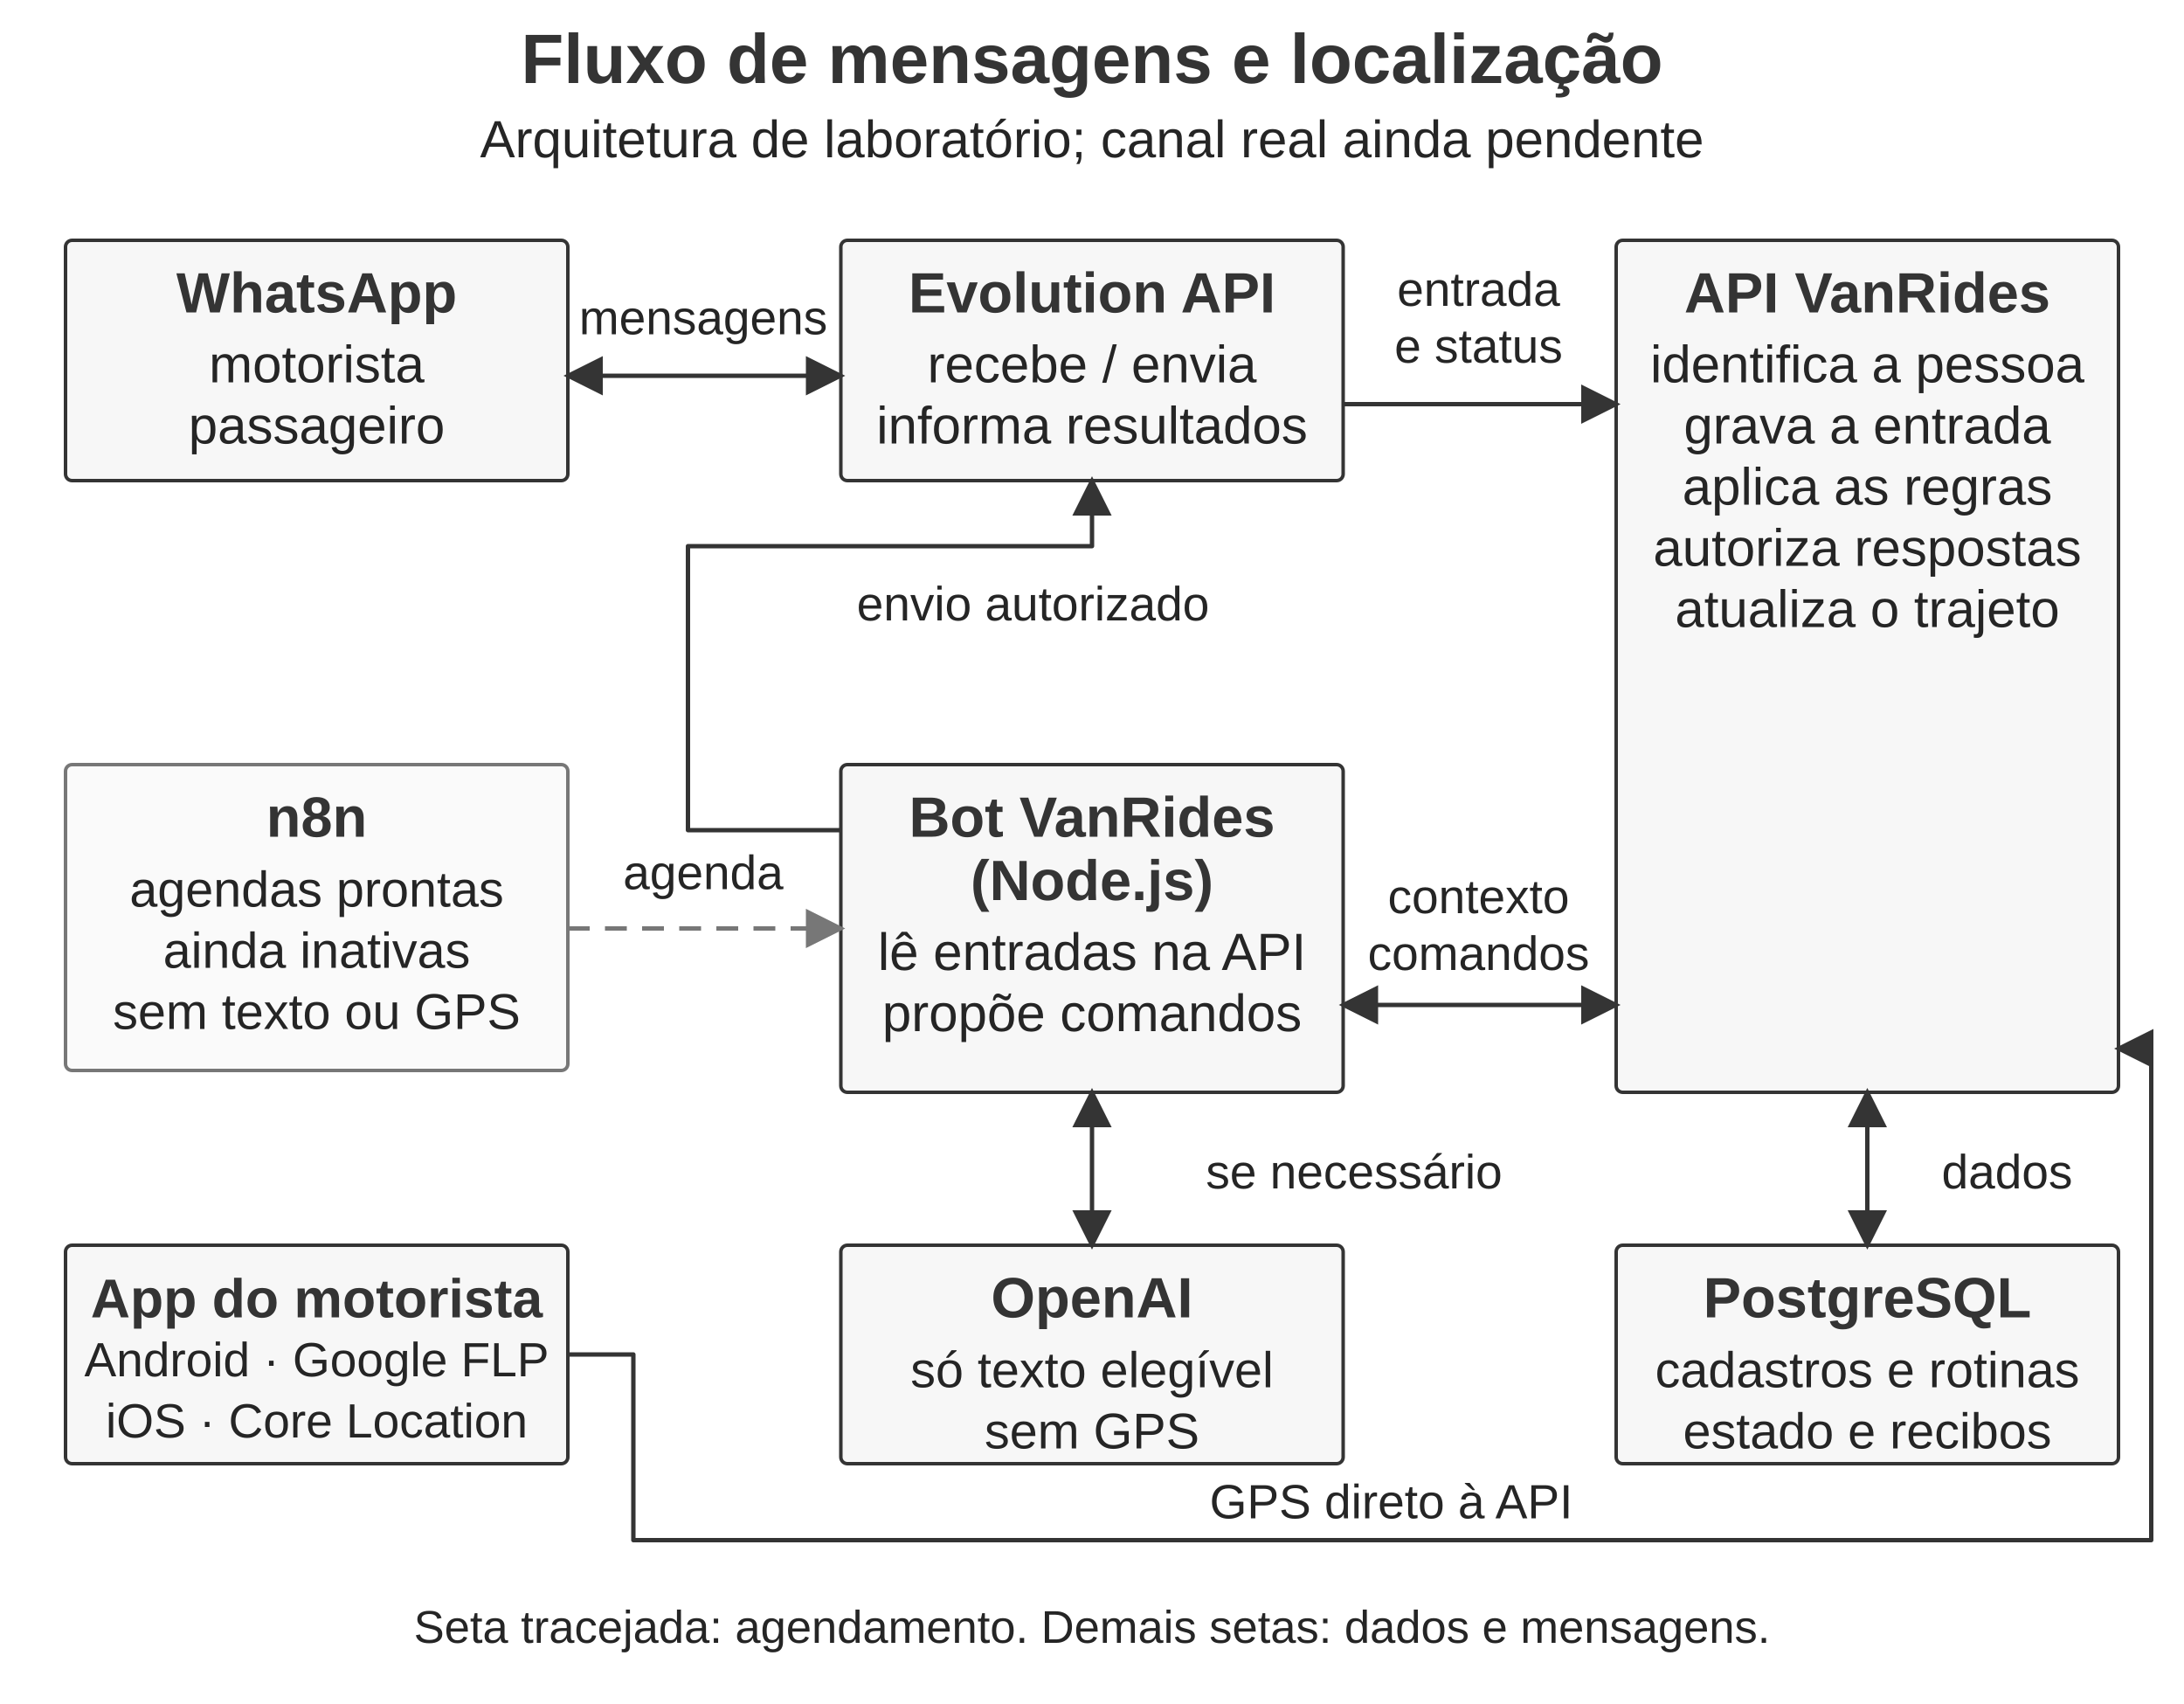
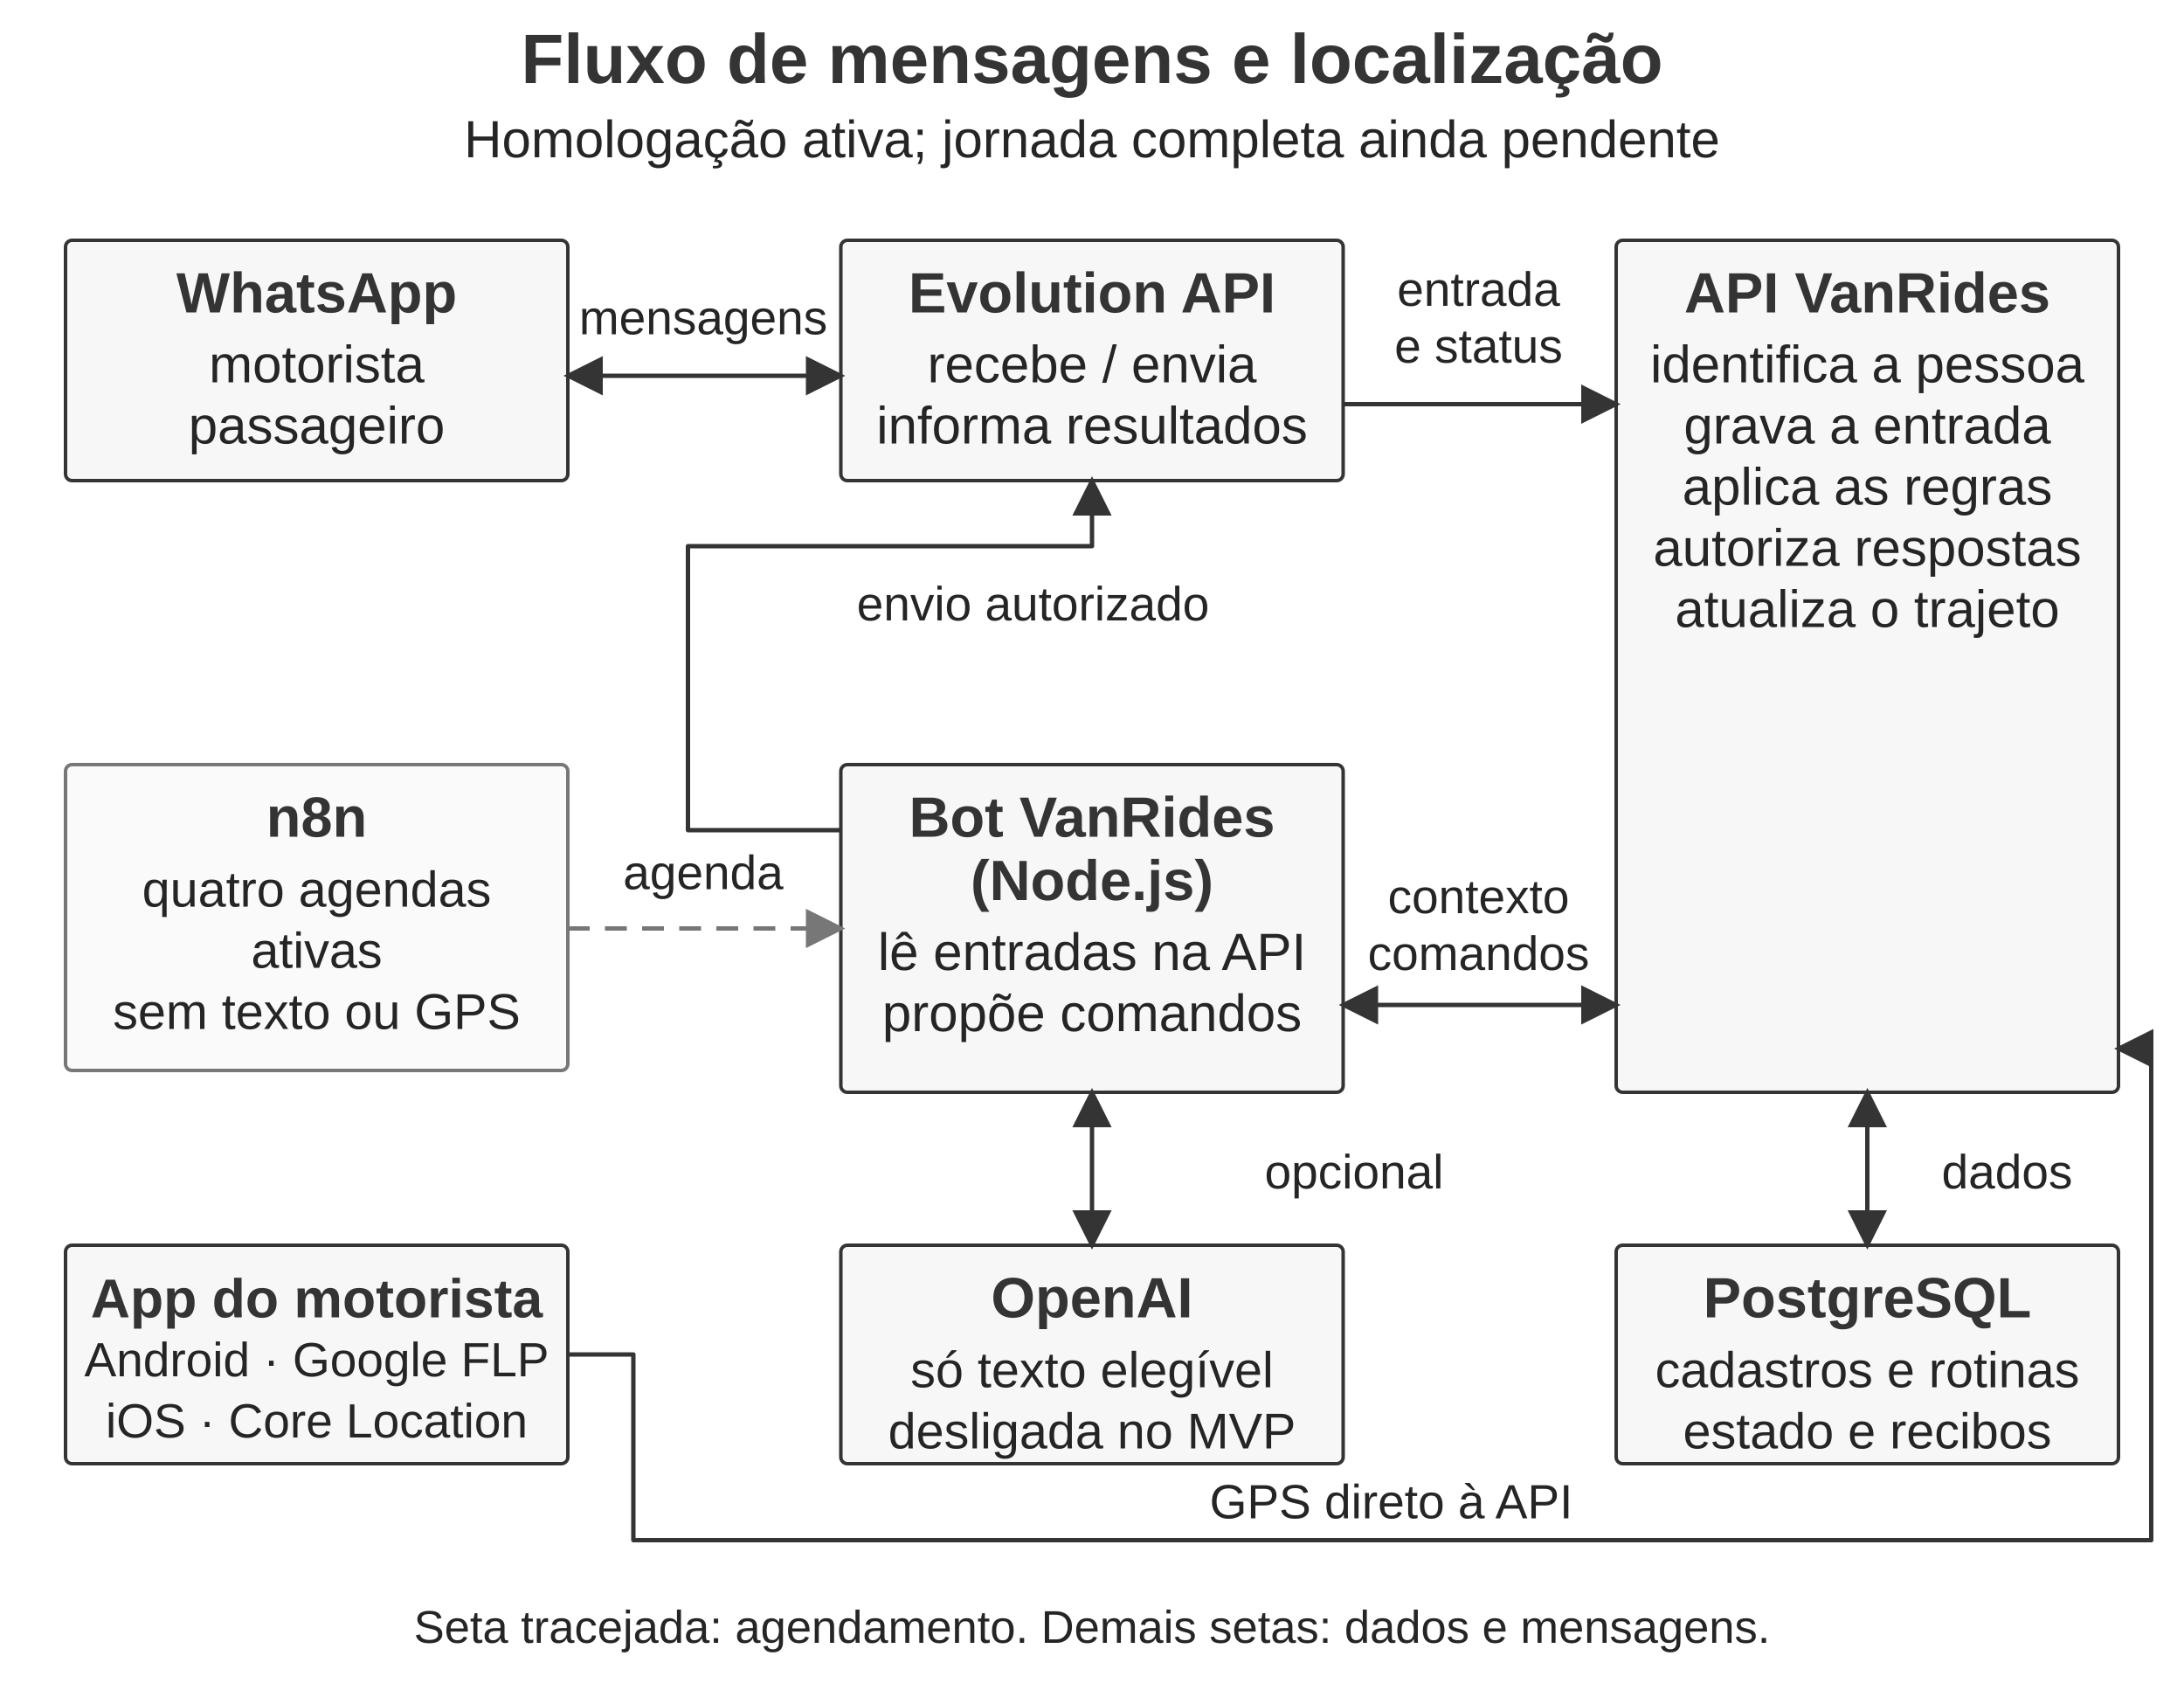
<svg xmlns="http://www.w3.org/2000/svg" width="1000" height="780" viewBox="0 0 1000 780">
  <defs>
    <marker id="arrow" markerWidth="9" markerHeight="9" refX="8" refY="4.5" orient="auto-start-reverse">
      <path d="M0,0 L9,4.5 L0,9 Z" fill="#343434" />
    </marker>
    <marker id="control" markerWidth="9" markerHeight="9" refX="8" refY="4.5" orient="auto">
      <path d="M0,0 L9,4.5 L0,9 Z" fill="#777777" />
    </marker>
  </defs>
  <rect width="1000" height="780" fill="white" />
  <text x="500" y="38" text-anchor="middle" font-family="Arial, Helvetica, sans-serif" font-size="32" font-weight="bold" fill="#343434">Fluxo de mensagens e localização</text>
-   <text x="500" y="72" text-anchor="middle" font-family="Arial, Helvetica, sans-serif" font-size="24" font-weight="normal" fill="#252525">Arquitetura de laboratório; canal real ainda pendente</text>
+   <text x="500" y="72" text-anchor="middle" font-family="Arial, Helvetica, sans-serif" font-size="24" font-weight="normal" fill="#252525">Homologação ativa; jornada completa ainda pendente</text>
  <rect x="30" y="110" width="230" height="110" rx="3" fill="#F7F7F7" stroke="#343434" stroke-width="1.6" />
  <text x="145.0" y="143" text-anchor="middle" font-family="Arial, Helvetica, sans-serif" font-size="26" font-weight="bold" fill="#343434">WhatsApp</text>
  <text x="145.0" y="175" text-anchor="middle" font-family="Arial, Helvetica, sans-serif" font-size="24" font-weight="normal" fill="#252525">motorista</text>
  <text x="145.0" y="203" text-anchor="middle" font-family="Arial, Helvetica, sans-serif" font-size="24" font-weight="normal" fill="#252525">passageiro</text>
  <rect x="385" y="110" width="230" height="110" rx="3" fill="#F7F7F7" stroke="#343434" stroke-width="1.6" />
  <text x="500.0" y="143" text-anchor="middle" font-family="Arial, Helvetica, sans-serif" font-size="26" font-weight="bold" fill="#343434">Evolution API</text>
  <text x="500.0" y="175" text-anchor="middle" font-family="Arial, Helvetica, sans-serif" font-size="24" font-weight="normal" fill="#252525">recebe / envia</text>
  <text x="500.0" y="203" text-anchor="middle" font-family="Arial, Helvetica, sans-serif" font-size="24" font-weight="normal" fill="#252525">informa resultados</text>
  <rect x="740" y="110" width="230" height="390" rx="3" fill="#F7F7F7" stroke="#343434" stroke-width="1.6" />
  <text x="855.0" y="143" text-anchor="middle" font-family="Arial, Helvetica, sans-serif" font-size="26" font-weight="bold" fill="#343434">API VanRides</text>
  <text x="855.0" y="175" text-anchor="middle" font-family="Arial, Helvetica, sans-serif" font-size="24" font-weight="normal" fill="#252525">identifica a pessoa</text>
  <text x="855.0" y="203" text-anchor="middle" font-family="Arial, Helvetica, sans-serif" font-size="24" font-weight="normal" fill="#252525">grava a entrada</text>
  <text x="855.0" y="231" text-anchor="middle" font-family="Arial, Helvetica, sans-serif" font-size="24" font-weight="normal" fill="#252525">aplica as regras</text>
  <text x="855.0" y="259" text-anchor="middle" font-family="Arial, Helvetica, sans-serif" font-size="24" font-weight="normal" fill="#252525">autoriza respostas</text>
  <text x="855.0" y="287" text-anchor="middle" font-family="Arial, Helvetica, sans-serif" font-size="24" font-weight="normal" fill="#252525">atualiza o trajeto</text>
  <path d="M260 172 L385 172" fill="none" stroke="#343434" stroke-width="2" stroke-linejoin="round" marker-end="url(#arrow)" marker-start="url(#arrow)" />
  <text x="322" y="153" text-anchor="middle" font-family="Arial, Helvetica, sans-serif" font-size="22" font-weight="normal" fill="#252525">mensagens</text>
  <path d="M615 185 L740 185" fill="none" stroke="#343434" stroke-width="2" stroke-linejoin="round" marker-end="url(#arrow)" />
  <text x="677" y="140" text-anchor="middle" font-family="Arial, Helvetica, sans-serif" font-size="22" font-weight="normal" fill="#252525">entrada</text>
  <text x="677" y="166" text-anchor="middle" font-family="Arial, Helvetica, sans-serif" font-size="22" font-weight="normal" fill="#252525">e status</text>
  <rect x="30" y="350" width="230" height="140" rx="3" fill="#FAFAFA" stroke="#777777" stroke-width="1.6" />
  <text x="145.0" y="383" text-anchor="middle" font-family="Arial, Helvetica, sans-serif" font-size="26" font-weight="bold" fill="#343434">n8n</text>
-   <text x="145.0" y="415" text-anchor="middle" font-family="Arial, Helvetica, sans-serif" font-size="23" font-weight="normal" fill="#252525">agendas prontas</text>
-   <text x="145.0" y="443" text-anchor="middle" font-family="Arial, Helvetica, sans-serif" font-size="23" font-weight="normal" fill="#252525">ainda inativas</text>
+   <text x="145.0" y="415" text-anchor="middle" font-family="Arial, Helvetica, sans-serif" font-size="23" font-weight="normal" fill="#252525">quatro agendas</text>
+   <text x="145.0" y="443" text-anchor="middle" font-family="Arial, Helvetica, sans-serif" font-size="23" font-weight="normal" fill="#252525">ativas</text>
  <text x="145.0" y="471" text-anchor="middle" font-family="Arial, Helvetica, sans-serif" font-size="23" font-weight="normal" fill="#252525">sem texto ou GPS</text>
  <rect x="385" y="350" width="230" height="150" rx="3" fill="#F7F7F7" stroke="#343434" stroke-width="1.6" />
  <text x="500.0" y="383" text-anchor="middle" font-family="Arial, Helvetica, sans-serif" font-size="26" font-weight="bold" fill="#343434">Bot VanRides</text>
  <text x="500.0" y="412" text-anchor="middle" font-family="Arial, Helvetica, sans-serif" font-size="26" font-weight="bold" fill="#343434">(Node.js)</text>
  <text x="500.0" y="444" text-anchor="middle" font-family="Arial, Helvetica, sans-serif" font-size="24" font-weight="normal" fill="#252525">lê entradas na API</text>
  <text x="500.0" y="472" text-anchor="middle" font-family="Arial, Helvetica, sans-serif" font-size="24" font-weight="normal" fill="#252525">propõe comandos</text>
  <path d="M260 425 L385 425" fill="none" stroke="#777777" stroke-width="2" stroke-dasharray="10 7" stroke-linejoin="round" marker-end="url(#control)" />
  <text x="322" y="407" text-anchor="middle" font-family="Arial, Helvetica, sans-serif" font-size="22" font-weight="normal" fill="#252525">agenda</text>
  <path d="M615 460 L740 460" fill="none" stroke="#343434" stroke-width="2" stroke-linejoin="round" marker-end="url(#arrow)" marker-start="url(#arrow)" />
  <text x="677" y="418" text-anchor="middle" font-family="Arial, Helvetica, sans-serif" font-size="22" font-weight="normal" fill="#252525">contexto</text>
  <text x="677" y="444" text-anchor="middle" font-family="Arial, Helvetica, sans-serif" font-size="22" font-weight="normal" fill="#252525">comandos</text>
  <path d="M385 380 L315 380 L315 250 L500 250 L500 220" fill="none" stroke="#343434" stroke-width="2" stroke-linejoin="round" marker-end="url(#arrow)" />
  <text x="473" y="284" text-anchor="middle" font-family="Arial, Helvetica, sans-serif" font-size="22" font-weight="normal" fill="#252525">envio autorizado</text>
  <rect x="385" y="570" width="230" height="100" rx="3" fill="#F7F7F7" stroke="#343434" stroke-width="1.6" />
  <text x="500.0" y="603" text-anchor="middle" font-family="Arial, Helvetica, sans-serif" font-size="26" font-weight="bold" fill="#343434">OpenAI</text>
  <text x="500.0" y="635" text-anchor="middle" font-family="Arial, Helvetica, sans-serif" font-size="23" font-weight="normal" fill="#252525">só texto elegível</text>
-   <text x="500.0" y="663" text-anchor="middle" font-family="Arial, Helvetica, sans-serif" font-size="23" font-weight="normal" fill="#252525">sem GPS</text>
+   <text x="500.0" y="663" text-anchor="middle" font-family="Arial, Helvetica, sans-serif" font-size="23" font-weight="normal" fill="#252525">desligada no MVP</text>
  <path d="M500 500 L500 570" fill="none" stroke="#343434" stroke-width="2" stroke-linejoin="round" marker-end="url(#arrow)" marker-start="url(#arrow)" />
-   <text x="620" y="544" text-anchor="middle" font-family="Arial, Helvetica, sans-serif" font-size="22" font-weight="normal" fill="#252525">se necessário</text>
+   <text x="620" y="544" text-anchor="middle" font-family="Arial, Helvetica, sans-serif" font-size="22" font-weight="normal" fill="#252525">opcional</text>
  <rect x="740" y="570" width="230" height="100" rx="3" fill="#F7F7F7" stroke="#343434" stroke-width="1.6" />
  <text x="855.0" y="603" text-anchor="middle" font-family="Arial, Helvetica, sans-serif" font-size="26" font-weight="bold" fill="#343434">PostgreSQL</text>
  <text x="855.0" y="635" text-anchor="middle" font-family="Arial, Helvetica, sans-serif" font-size="23" font-weight="normal" fill="#252525">cadastros e rotinas</text>
  <text x="855.0" y="663" text-anchor="middle" font-family="Arial, Helvetica, sans-serif" font-size="23" font-weight="normal" fill="#252525">estado e recibos</text>
  <path d="M855 500 L855 570" fill="none" stroke="#343434" stroke-width="2" stroke-linejoin="round" marker-end="url(#arrow)" marker-start="url(#arrow)" />
  <text x="919" y="544" text-anchor="middle" font-family="Arial, Helvetica, sans-serif" font-size="22" font-weight="normal" fill="#252525">dados</text>
  <rect x="30" y="570" width="230" height="100" rx="3" fill="#F7F7F7" stroke="#343434" stroke-width="1.6" />
  <text x="145.0" y="603" text-anchor="middle" font-family="Arial, Helvetica, sans-serif" font-size="25" font-weight="bold" fill="#343434">App do motorista</text>
  <text x="145.0" y="630" text-anchor="middle" font-family="Arial, Helvetica, sans-serif" font-size="22" font-weight="normal" fill="#252525">Android · Google FLP</text>
  <text x="145.0" y="658" text-anchor="middle" font-family="Arial, Helvetica, sans-serif" font-size="22" font-weight="normal" fill="#252525">iOS · Core Location</text>
  <path d="M260 620 L290 620 L290 705 L985 705 L985 480 L970 480" fill="none" stroke="#343434" stroke-width="2" stroke-linejoin="round" marker-end="url(#arrow)" />
  <text x="637" y="695" text-anchor="middle" font-family="Arial, Helvetica, sans-serif" font-size="22" font-weight="normal" fill="#252525">GPS direto à API</text>
  <text x="500" y="752" text-anchor="middle" font-family="Arial, Helvetica, sans-serif" font-size="21" font-weight="normal" fill="#252525">Seta tracejada: agendamento. Demais setas: dados e mensagens.</text>
</svg>
